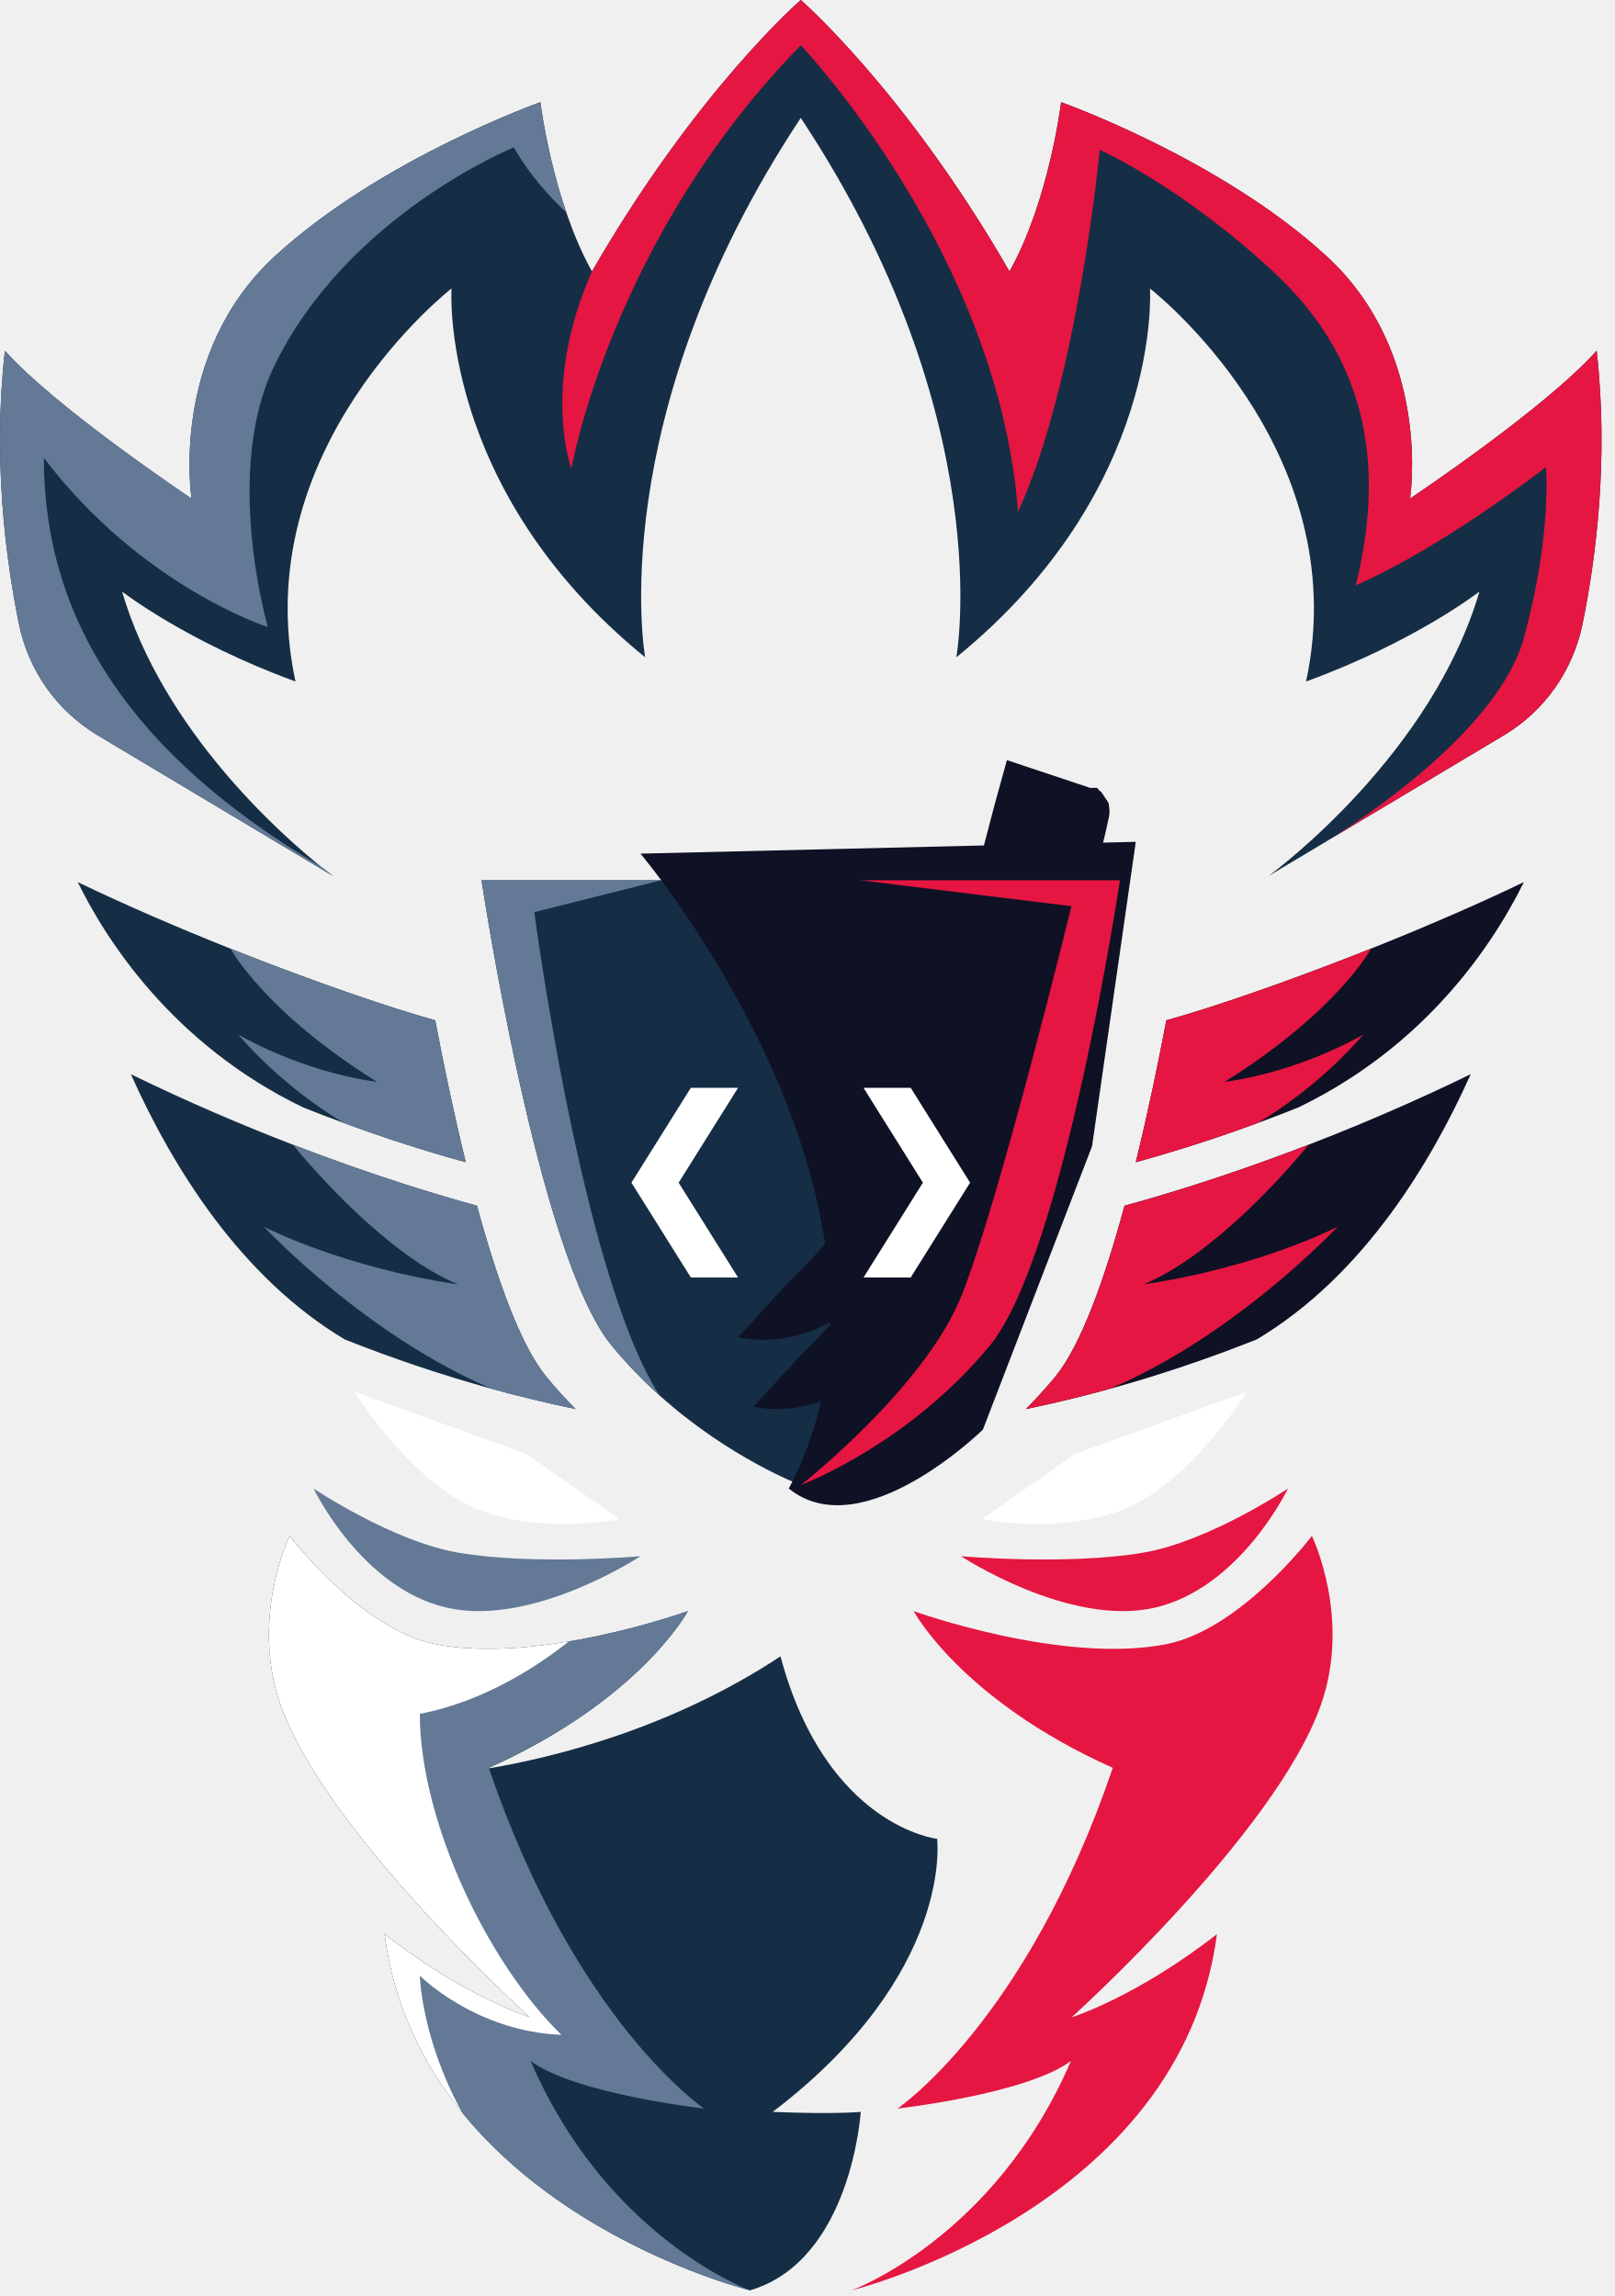
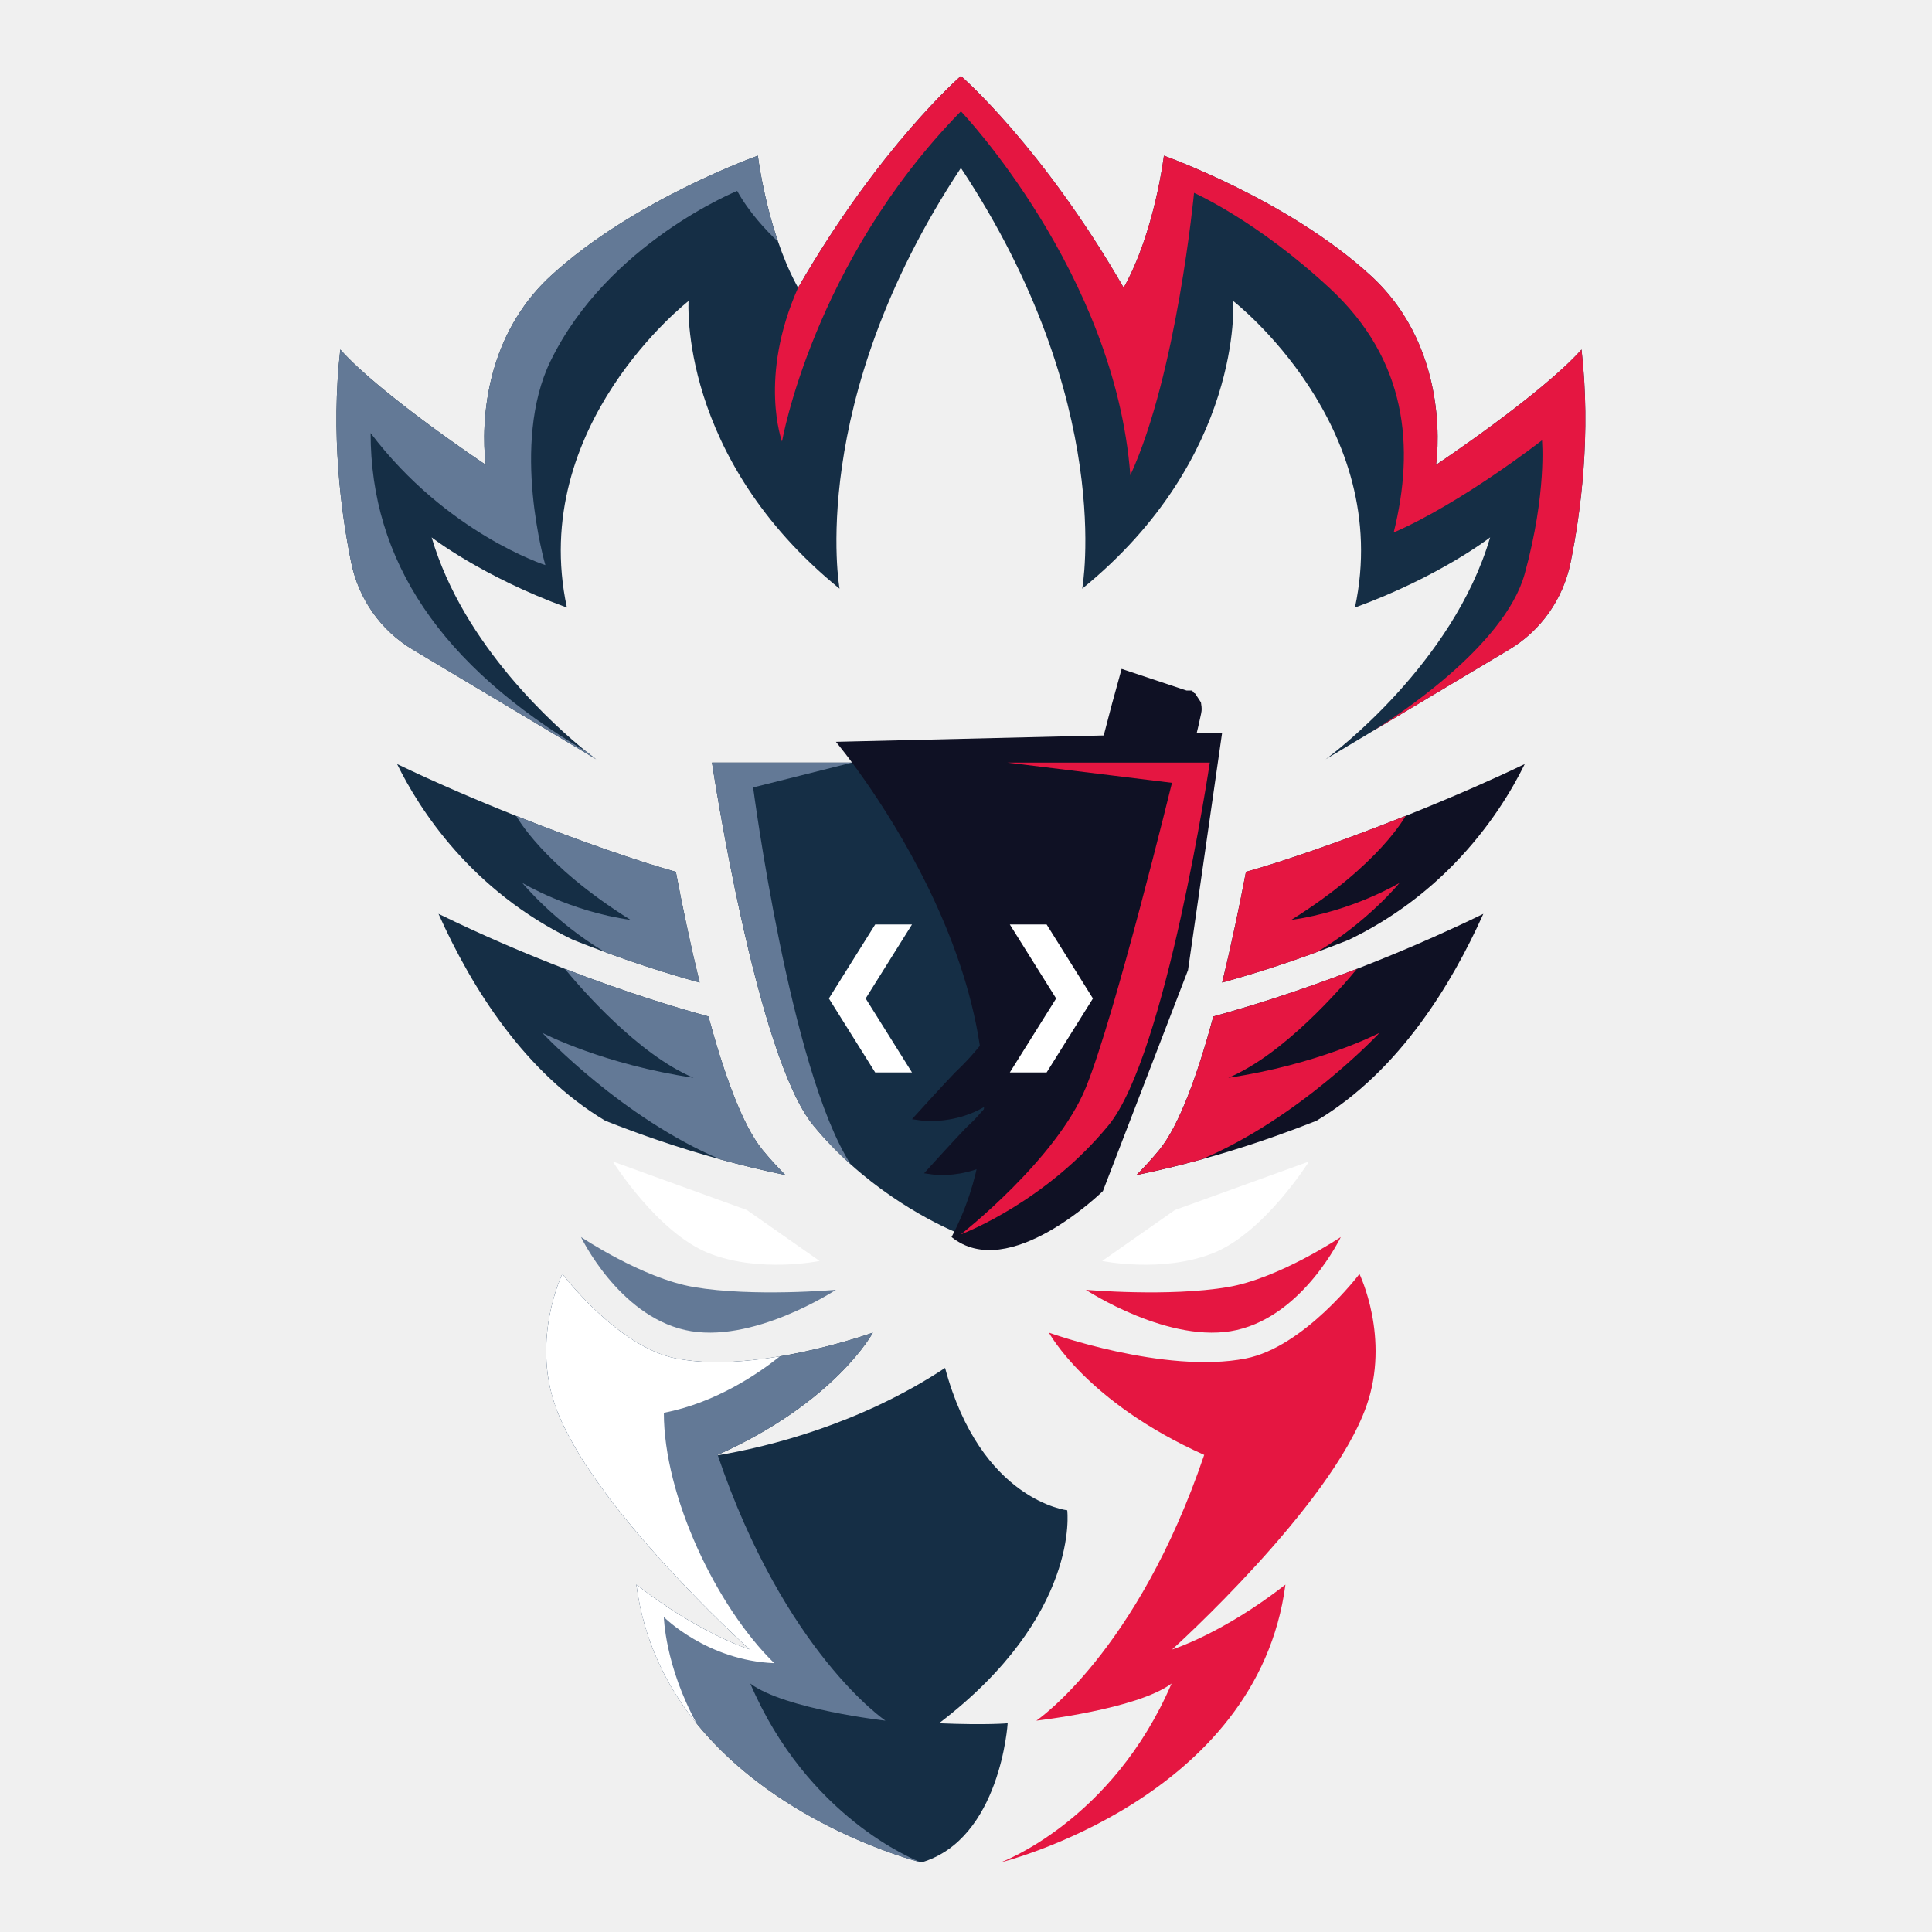
- <svg xmlns="http://www.w3.org/2000/svg" width="116" height="165" fill="none" viewBox="0 0 116 165">
-   <path fill="#152e45" d="M55.516 151.768c13.053-9.955 11.811-19.623 11.811-19.623s-7.967-.871-11.254-13.113c-7.916 5.235-16.402 7.281-20.944 8.05l-.014-.037c10.901-4.885 14.304-11.264 14.304-11.264s-10.66 3.846-18.13 2.38c-5.393-1.057-10.478-7.785-10.478-7.785s-2.868 5.891-.637 12.181c3.28 9.25 17.896 22.414 17.896 22.414s-4.63-1.442-10.439-5.976c2.593 19.776 26.253 25.599 26.253 25.599s-.049-.017-.135-.052l.135.052c7.295-2.148 7.955-12.826 7.955-12.826s-1.86.186-6.323 0" />
-   <path fill="#fff" d="M34.298 108.457c4.682 1.861 10.213.718 10.213.718l-6.699-4.692-12.355-4.471s4.118 6.568 8.84 8.445m46.463 0c-4.683 1.861-10.214.718-10.214.718l6.699-4.692 12.355-4.471s-4.117 6.568-8.84 8.445" />
-   <path fill="#637996" d="M32.099 115.534c6.156 1.413 13.917-3.699 13.917-3.699s-7.627.673-13.08-.252c-4.738-.804-10.406-4.612-10.406-4.612s3.412 7.151 9.569 8.563" />
-   <path fill="#152e45" d="M41.36 101.261a96 96 0 0 1-6.001-1.446 103 103 0 0 1-10.59-3.557c-7.366-4.4-12.266-12.14-15.37-19.064 4.143 2.025 8.096 3.7 11.64 5.066 5.84 2.255 10.58 3.666 13.23 4.389 1.429 5.255 3.127 10.034 4.985 12.294a33 33 0 0 0 2.106 2.318m-7.9-17.738a108 108 0 0 1-8.749-2.817c-1.01-.368-1.985-.746-2.937-1.124-9.391-4.538-14.164-12.06-16.189-16.19 3.528 1.698 7.338 3.333 10.98 4.784 6.058 2.41 11.652 4.309 14.703 5.146.574 3.04 1.326 6.638 2.192 10.2M80.462 63.26s-4.04 26.992-9.34 33.428c-5.707 6.942-13.109 9.85-13.567 10.028q-.024.008-.023.006s-5.078-1.893-10.143-6.437l-.012-.011a33 33 0 0 1-3.442-3.586c-5.294-6.436-9.34-33.428-9.34-33.428z" />
-   <path fill="#e51641" d="M69.045 111.835s7.762 5.112 13.918 3.699c6.155-1.412 9.568-8.562 9.568-8.562s-5.668 3.807-10.405 4.61c-5.453.926-13.081.253-13.081.253" />
-   <path fill="#e51641" d="M94.887 122.557c2.231-6.29-.637-12.181-.637-12.181s-5.086 6.728-10.477 7.785c-7.471 1.466-18.131-2.38-18.131-2.38s3.403 6.379 14.304 11.263c-6.182 18.213-15.464 24.484-15.464 24.484s9.269-1.038 12.458-3.419c-5.467 12.73-15.762 16.485-15.762 16.485s23.66-5.823 26.252-25.599c-5.808 4.534-10.439 5.976-10.439 5.976s14.617-13.164 17.896-22.414" />
-   <path fill="#637996" d="M53.855 164.583c-.678-.165-13.08-3.425-20.665-12.781-2.759-3.408-4.882-7.63-5.558-12.805 5.622 4.389 10.148 5.88 10.43 5.967-.442-.408-14.659-13.298-17.889-22.408-2.231-6.288.637-12.18.637-12.18s5.09 6.73 10.482 7.785c2.972.586 6.453.322 9.563-.194 4.704-.792 8.565-2.187 8.565-2.187s-3.402 6.38-14.302 11.262c6.179 18.214 15.461 24.485 15.461 24.485s-9.271-1.039-12.455-3.419c5.29 12.334 15.123 16.246 15.73 16.475" />
-   <path fill="#0f1124" d="M105.664 77.195c-1.492 3.316-3.392 6.826-5.783 10.062-2.588 3.51-5.754 6.712-9.593 9.001-4.864 1.928-10.486 3.752-16.584 5.003a34 34 0 0 0 2.105-2.318c1.853-2.26 3.557-7.039 4.98-12.294 3.9-1.067 12.294-3.608 22.092-8.135.918-.418 1.841-.86 2.783-1.32m3.815-13.802a36.2 36.2 0 0 1-6.511 9.208 34.3 34.3 0 0 1-9.684 6.982 111 111 0 0 1-11.686 3.94c.872-3.562 1.617-7.16 2.197-10.2 4.102-1.124 12.787-4.17 21.031-7.796a145 145 0 0 0 4.653-2.134" />
-   <path fill="#152e45" d="M113.701 44.828c-.683 3.35-2.719 6.259-5.645 8.009l-12.661 7.566c-.028.017-.063.035-.086.052l-.138.086-.063.04q-.017.008-.017.006l-3.953 2.364c.689-.505 11.732-8.784 15.151-20.44 0 0-4.636 3.613-12.455 6.464 3.597-16.763-11.216-28.242-11.216-28.242s.97 14.4-13.911 26.504c0 0 3.132-17.147-11.176-38.763-14.307 21.616-11.18 38.763-11.18 38.763C31.47 35.133 32.439 20.733 32.439 20.733s-14.807 11.48-11.21 28.242c-7.82-2.85-12.46-6.465-12.46-6.465 2.931 9.976 11.444 17.48 14.267 19.752.476.379.792.614.89.689L7.008 52.837a12.14 12.14 0 0 1-5.652-8.01C.41 40.165-.53 32.994.353 25.203 4.06 29.362 13.76 35.827 13.76 35.827S12.125 25.42 19.75 18.41c7.63-7.016 19.074-11.067 19.074-11.067s.465 3.85 1.865 7.929c.441 1.296.98 2.616 1.629 3.843.069.133.143.265.212.39C50.05 6.467 57.53 0 57.53 0s7.481 6.466 14.996 19.506c2.863-5.124 3.707-12.163 3.707-12.163s11.445 4.05 19.075 11.067c7.63 7.01 5.995 17.417 5.995 17.417s9.7-6.466 13.406-10.625c.883 7.791-.058 14.962-1.009 19.626" />
-   <path fill="#0f1124" d="M46.016 61.346s21.343 25.352 10.653 45.625c5.288 4.276 13.946-4.234 13.946-4.234l7.842-20.363 3.142-21.877z" />
-   <path fill="#0f1124" d="m79.7 64.676-.037-.279-.013-.1-.057-.086-.159-.244-.229-.342-.085-.127-.08-.026-.043-.054-.133-.167h-.484l-4.1-1.366-1.188-.397-.446-.148-.124.452L72.189 63l-.392 1.425-.331 1.26-.648 2.487-1.295 4.956-.168.624c-.378 1.396-.768 2.841-1.184 4.234-.478 1.618-.954 3.19-1.513 4.662a56 56 0 0 1-1.913 4.48c-.368.768-.76 1.522-1.1 2.167-.129.218-.263.456-.399.694-.275.483-.533.938-.813 1.367-.933 1.505-1.86 2.775-2.838 3.894-.175.205-.342.387-.509.568l-.302.332c-.072.068-.162.159-.252.249a10 10 0 0 1-.268.257q-.167.157-.323.315c-1.017 1.054-3.216 3.479-3.238 3.504l-.565.624.833.116c.014.002.327.045.833.045 1.118 0 3.293-.212 5.309-1.627q.123-.084.253-.159l.077-.046.037-.022.013-.008.013-.009.034-.024.348-.241c.266-.183.526-.362.787-.559l.005-.004.02-.015c.128-.103.243-.193.358-.284.248-.195.496-.39.736-.595l1.027-.904.024-.022.042-.04c.649-.638 1.32-1.3 1.938-2.01 1.307-1.43 2.404-2.97 3.393-4.418l.003-.005.014-.021c1.13-1.767 2.008-3.29 2.775-4.811 1.804-3.686 3.06-7.351 3.954-10.134.493-1.526.971-3.148 1.505-5.102l.135-.517c.177-.675.36-1.37.527-2.068l.302-1.276.147-.663.07-.317.01-.051c.023-.1.075-.338.04-.632" />
-   <path fill="#0f1124" d="m79.7 58.107-.04-.29-.013-.106-.058-.089-.167-.255-.239-.357-.088-.132-.083-.028-.046-.056-.139-.173h-.504l-4.28-1.427-1.24-.413-.464-.156-.13.473-.347 1.26-.41 1.487-.345 1.315-.676 2.595-1.351 5.172-.176.65a179 179 0 0 1-1.234 4.419c-.5 1.688-.997 3.33-1.58 4.866a59 59 0 0 1-1.997 4.674 66 66 0 0 1-1.148 2.262c-.133.227-.275.475-.416.724-.287.504-.557.979-.848 1.427-.974 1.57-1.941 2.896-2.962 4.063-.182.214-.356.403-.53.593-.115.124-.485.512-.58.606-.1.1-.19.185-.278.27q-.176.163-.338.327c-1.061 1.1-3.356 3.631-3.379 3.657l-.59.65.87.122c.014.002.34.047.87.047 1.166 0 3.435-.221 5.54-1.698.084-.06.174-.112.263-.166l.08-.048.038-.023.014-.008.013-.01.037-.025q.181-.127.362-.251c.279-.192.55-.378.823-.584l.004-.003.021-.016c.134-.108.253-.201.374-.296.258-.204.518-.408.768-.621l1.072-.944.026-.022.043-.042c.677-.667 1.377-1.356 2.022-2.099 1.364-1.491 2.508-3.098 3.54-4.61l.004-.005.014-.021c1.18-1.844 2.096-3.435 2.895-5.021 1.884-3.846 3.195-7.672 4.127-10.575a116 116 0 0 0 1.57-5.324l.142-.541c.185-.704.376-1.43.55-2.158l.315-1.33.153-.693.072-.33.012-.054c.023-.104.078-.352.041-.66" />
-   <path fill="#fff" d="M53.025 78.174h-3.39l-4.27 6.817 4.27 6.817h3.39l-4.269-6.817zm9.012 13.634h3.39l4.268-6.817-4.267-6.817h-3.391l4.268 6.817zm-21.704 54.423c-6.19-.24-10.171-4.251-10.171-4.251s.097 4.481 3.028 9.822c-2.759-3.408-4.882-7.63-5.558-12.805 5.622 4.389 10.148 5.88 10.43 5.967-.443-.407-14.659-13.298-17.889-22.408-2.231-6.288.637-12.18.637-12.18s5.089 6.73 10.482 7.785c2.971.586 6.453.321 9.563-.194-1.997 1.594-5.926 4.285-10.693 5.197 0 7.647 4.824 17.847 10.17 23.067" />
-   <path fill="#e51641" d="M113.701 44.828c-.683 3.35-2.719 6.259-5.645 8.009l-12.661 7.566c1.922-1.181 12.224-7.785 14.084-14.549 2.047-7.463 1.588-12.287 1.588-12.287s-7.348 5.741-13.664 8.495c1.961-7.893 1.239-15.896-5.893-22.51-6.729-6.242-12.5-8.783-12.5-8.783s-1.577 16.681-5.87 26.015C71.72 18.123 57.531 3.253 57.531 3.253c-13.624 13.94-16.48 30.428-16.48 30.428s-2.198-5.894 1.479-14.176C50.05 6.466 57.532 0 57.532 0s7.48 6.466 14.995 19.505c2.863-5.123 3.707-12.162 3.707-12.162s11.445 4.05 19.075 11.067c7.63 7.01 5.995 17.417 5.995 17.417s9.7-6.466 13.406-10.625c.883 7.791-.058 14.962-1.009 19.626" />
-   <path fill="#637996" d="M40.689 15.272c-1.096-1.027-2.668-2.696-3.77-4.682 0 0-11.898 4.813-17.192 15.662-3.74 7.659-.483 18.811-.483 18.811S10.18 42.172 3.147 32.901c0 11.691 6.379 21.398 19.89 29.361.476.378.79.614.889.688L7.006 52.837a12.14 12.14 0 0 1-5.65-8.01C.41 40.165-.531 32.994.353 25.203 4.06 29.362 13.76 35.827 13.76 35.827S12.125 25.42 19.75 18.41c7.63-7.017 19.074-11.067 19.074-11.067s.465 3.85 1.865 7.929" />
-   <path fill="#e51641" d="M80.462 63.26s-4.04 26.992-9.34 33.428c-5.707 6.942-13.109 9.85-13.567 10.028q-.024.008-.023.006s8.823-6.907 11.514-13.533 7.931-28.065 7.931-28.065L61.811 63.26z" />
-   <path fill="#637996" d="M38.388 65.55s3.402 26.021 8.99 34.724a33 33 0 0 1-3.443-3.585c-5.294-6.437-9.339-33.43-9.339-33.43h12.908zM33.46 83.523a108 108 0 0 1-8.749-2.817c-4.681-2.788-7.59-6.362-7.59-6.362s4.328 2.618 9.97 3.408c-8.128-5.074-10.526-9.576-10.526-9.576 6.058 2.41 11.652 4.309 14.703 5.146.574 3.04 1.326 6.638 2.192 10.2m7.9 17.739a96 96 0 0 1-6.001-1.446c-8.955-3.792-16.12-11.365-16.396-11.657.235.12 5.708 2.92 13.935 4.141-5.106-2.144-10.39-8.255-11.859-10.039 5.84 2.255 10.58 3.666 13.23 4.389 1.429 5.255 3.127 10.034 4.985 12.294a33 33 0 0 0 2.106 2.318" />
-   <path fill="#e51641" d="M81.603 83.523a107 107 0 0 0 8.749-2.817c4.681-2.788 7.59-6.362 7.59-6.362s-4.327 2.618-9.97 3.408c8.128-5.074 10.526-9.576 10.526-9.576-6.058 2.41-11.651 4.309-14.704 5.146a205 205 0 0 1-2.19 10.2m-7.9 17.739a96 96 0 0 0 6-1.446C88.66 96.023 95.825 88.45 96.1 88.158c-.236.12-5.709 2.92-13.935 4.141 5.105-2.144 10.389-8.255 11.858-10.039-5.84 2.255-10.58 3.666-13.23 4.389-1.428 5.255-3.126 10.034-4.985 12.294a33 33 0 0 1-2.105 2.318" />
+ <svg xmlns="http://www.w3.org/2000/svg" width="178" height="178" viewBox="0 0 178 178" fill="none">
+   <path d="M86.516 158.768C99.569 148.813 98.327 139.145 98.327 139.145C98.327 139.145 90.36 138.274 87.073 126.032C79.157 131.267 70.671 133.313 66.129 134.082C66.124 134.069 66.119 134.057 66.115 134.045C77.016 129.16 80.419 122.781 80.419 122.781C80.419 122.781 69.76 126.627 62.289 125.161C56.897 124.104 51.811 117.376 51.811 117.376C51.811 117.376 48.943 123.267 51.174 129.557C54.453 138.807 69.07 151.971 69.07 151.971C69.07 151.971 64.44 150.529 58.631 145.995C61.224 165.771 84.884 171.594 84.884 171.594C84.884 171.594 84.835 171.577 84.749 171.542C84.794 171.559 84.838 171.577 84.884 171.594C92.179 169.446 92.839 158.768 92.839 158.768C92.839 158.768 90.98 158.954 86.516 158.768Z" fill="#152E45" />
+   <path d="M65.298 115.457C69.98 117.318 75.511 116.175 75.511 116.175L68.812 111.483L56.457 107.012C56.457 107.012 60.575 113.58 65.298 115.457Z" fill="white" />
+   <path d="M111.76 115.457C107.077 117.318 101.546 116.175 101.546 116.175L108.245 111.483L120.6 107.012C120.6 107.012 116.483 113.58 111.76 115.457Z" fill="white" />
+   <path d="M63.099 122.534C69.254 123.947 77.016 118.835 77.016 118.835C77.016 118.835 69.388 119.508 63.936 118.583C59.198 117.779 53.53 113.971 53.53 113.971C53.53 113.971 56.942 121.122 63.099 122.534Z" fill="#637996" />
+   <path d="M72.36 108.261C70.306 107.836 68.298 107.349 66.359 106.815C62.55 105.765 58.992 104.538 55.768 103.258C48.403 98.858 43.503 91.119 40.4 84.194C44.542 86.219 48.495 87.895 52.04 89.26C57.88 91.515 62.618 92.926 65.269 93.649C66.698 98.904 68.396 103.683 70.254 105.943C70.937 106.769 71.643 107.544 72.36 108.261Z" fill="#152E45" />
+   <path d="M64.46 90.523C61.374 89.674 58.442 88.715 55.711 87.706C54.701 87.338 53.726 86.96 52.774 86.582C43.383 82.044 38.61 74.522 36.585 70.392C40.113 72.09 43.923 73.725 47.565 75.176C53.623 77.586 59.217 79.485 62.268 80.322C62.842 83.363 63.594 86.96 64.46 90.523Z" fill="#152E45" />
+   <path d="M111.462 70.26C111.462 70.26 107.423 97.252 102.122 103.688C96.415 110.63 89.013 113.538 88.555 113.716C88.537 113.722 88.532 113.722 88.532 113.722C88.532 113.722 83.454 111.829 78.389 107.285L78.377 107.274C77.207 106.224 76.043 105.031 74.935 103.688C69.641 97.252 65.596 70.26 65.596 70.26H111.462Z" fill="#152E45" />
+   <path d="M100.045 118.835C100.045 118.835 107.807 123.947 113.963 122.534C120.118 121.122 123.531 113.972 123.531 113.972C123.531 113.972 117.863 117.779 113.126 118.582C107.673 119.508 100.045 118.835 100.045 118.835Z" fill="#E51641" />
+   <path d="M125.887 129.557C128.118 123.267 125.25 117.376 125.25 117.376C125.25 117.376 120.164 124.104 114.773 125.161C107.302 126.627 96.642 122.781 96.642 122.781C96.642 122.781 100.045 129.16 110.946 134.044C104.764 152.257 95.482 158.528 95.482 158.528C95.482 158.528 104.751 157.49 107.94 155.109C102.473 167.839 92.178 171.594 92.178 171.594C92.178 171.594 115.837 165.771 118.43 145.995C112.622 150.529 107.991 151.971 107.991 151.971C107.991 151.971 122.608 138.807 125.887 129.557Z" fill="#E51641" />
+   <path d="M84.855 171.583C84.177 171.418 71.775 168.158 64.19 158.802C61.431 155.394 59.308 151.172 58.632 145.997C64.254 150.386 68.78 151.877 69.061 151.964C68.619 151.556 54.403 138.666 51.173 129.556C48.942 123.268 51.81 117.376 51.81 117.376C51.81 117.376 56.899 124.106 62.292 125.161C65.264 125.747 68.746 125.483 71.855 124.967C76.559 124.175 80.42 122.78 80.42 122.78C80.42 122.78 77.018 129.16 66.118 134.042C72.297 152.256 81.579 158.527 81.579 158.527C81.579 158.527 72.308 157.488 69.124 155.108C74.413 167.442 84.247 171.354 84.855 171.583Z" fill="#637996" />
+   <path d="M136.664 84.195C135.172 87.51 133.272 91.021 130.881 94.257C128.293 97.768 125.127 100.969 121.289 103.258C116.424 105.185 110.802 107.01 104.704 108.261C105.421 107.543 106.126 106.769 106.809 105.943C108.662 103.683 110.366 98.904 111.788 93.649C115.689 92.582 124.083 90.041 133.881 85.514C134.799 85.096 135.722 84.654 136.664 84.195Z" fill="#0F1124" />
+   <path d="M140.479 70.392C139.32 72.756 137.265 76.215 133.968 79.6C131.495 82.141 128.311 84.637 124.284 86.582C120.761 87.987 116.826 89.364 112.598 90.523C113.47 86.96 114.215 83.363 114.795 80.322C118.897 79.198 127.582 76.152 135.825 72.526C137.404 71.832 138.97 71.121 140.479 70.392Z" fill="#0F1124" />
+   <path d="M144.701 51.828C144.018 55.178 141.982 58.087 139.056 59.837L126.395 67.403C126.367 67.421 126.332 67.438 126.309 67.455L126.171 67.541L126.108 67.581C126.096 67.587 126.091 67.587 126.091 67.587L122.138 69.951C122.827 69.446 133.87 61.167 137.289 49.51C137.289 49.51 132.653 53.124 124.834 55.975C128.431 39.212 113.618 27.733 113.618 27.733C113.618 27.733 114.588 42.133 99.707 54.237C99.707 54.237 102.839 37.09 88.531 15.474C74.224 37.09 77.351 54.237 77.351 54.237C62.469 42.133 63.439 27.733 63.439 27.733C63.439 27.733 48.632 39.212 52.229 55.975C44.41 53.124 39.768 49.51 39.768 49.51C42.7 59.486 51.214 66.99 54.036 69.262C54.512 69.641 54.828 69.876 54.926 69.951L38.008 59.837C35.082 58.087 33.039 55.178 32.356 51.828C31.41 47.164 30.47 39.993 31.353 32.202C35.059 36.361 44.76 42.827 44.76 42.827C44.76 42.827 43.125 32.42 50.749 25.41C58.379 18.394 69.824 14.343 69.824 14.343C69.824 14.343 70.289 18.192 71.689 22.272C72.13 23.568 72.669 24.888 73.318 26.115C73.386 26.248 73.461 26.38 73.53 26.506C81.051 13.466 88.531 7 88.531 7C88.531 7 96.012 13.466 103.527 26.506C106.39 21.382 107.234 14.343 107.234 14.343C107.234 14.343 118.679 18.394 126.309 25.41C133.939 32.42 132.304 42.827 132.304 42.827C132.304 42.827 142.004 36.361 145.71 32.202C146.593 39.993 145.652 47.164 144.701 51.828Z" fill="#152E45" />
+   <path d="M77.016 68.346C77.016 68.346 98.359 93.698 87.668 113.971C92.957 118.247 101.615 109.737 101.615 109.737L109.457 89.374L112.599 67.497L77.016 68.346Z" fill="#0F1124" />
+   <path d="M110.699 71.676L110.663 71.397L110.65 71.296L110.593 71.211L110.434 70.967L110.205 70.625L110.12 70.498L110.041 70.472L109.997 70.418L109.864 70.251H109.65H109.381L105.28 68.885L104.092 68.488L103.646 68.34L103.522 68.793L103.189 70L102.797 71.425L102.466 72.685L101.817 75.172L100.523 80.128L100.355 80.752C99.977 82.148 99.587 83.593 99.171 84.986C98.693 86.604 98.217 88.177 97.658 89.648C97.038 91.278 96.394 92.785 95.745 94.127C95.377 94.896 94.984 95.65 94.644 96.295C94.516 96.513 94.382 96.751 94.246 96.989C93.971 97.472 93.713 97.927 93.433 98.356C92.5 99.861 91.573 101.131 90.595 102.25C90.42 102.455 90.253 102.637 90.086 102.818C89.978 102.937 89.88 103.043 89.784 103.15C89.712 103.218 89.622 103.309 89.531 103.399C89.437 103.494 89.349 103.577 89.264 103.656C89.153 103.762 89.044 103.865 88.941 103.971C87.924 105.025 85.725 107.45 85.703 107.475L85.138 108.099L85.971 108.215C85.984 108.217 86.298 108.26 86.804 108.26C87.922 108.26 90.097 108.048 92.113 106.633C92.194 106.576 92.28 106.525 92.366 106.474L92.442 106.428L92.48 106.406L92.493 106.398L92.506 106.389L92.54 106.365C92.656 106.284 92.771 106.204 92.888 106.123C93.154 105.941 93.414 105.762 93.675 105.565L93.68 105.561L93.7 105.546C93.828 105.443 93.943 105.353 94.058 105.262C94.305 105.067 94.554 104.872 94.794 104.667L95.821 103.763L95.845 103.741L95.887 103.701C96.536 103.062 97.206 102.402 97.825 101.691C99.132 100.261 100.229 98.722 101.218 97.273L101.221 97.268L101.235 97.247C102.365 95.48 103.243 93.956 104.01 92.436C105.814 88.75 107.07 85.085 107.964 82.302C108.457 80.776 108.935 79.154 109.469 77.2L109.604 76.683C109.781 76.008 109.964 75.312 110.131 74.615L110.433 73.339L110.58 72.676L110.649 72.359L110.66 72.308C110.682 72.208 110.735 71.97 110.699 71.676Z" fill="#0F1124" />
+   <path d="M110.699 65.107L110.661 64.817L110.647 64.711L110.589 64.622L110.422 64.367L110.183 64.01L110.095 63.878L110.012 63.85L109.966 63.794L109.827 63.621H109.604H109.323L105.043 62.194L103.803 61.781L103.339 61.625L103.208 62.098L102.862 63.358L102.452 64.845L102.107 66.16L101.431 68.755L100.08 73.927L99.904 74.578C99.51 76.035 99.103 77.543 98.67 78.996C98.169 80.684 97.673 82.326 97.09 83.862C96.442 85.562 95.772 87.135 95.093 88.536C94.71 89.338 94.299 90.124 93.945 90.798C93.811 91.025 93.67 91.273 93.529 91.522C93.242 92.026 92.972 92.501 92.681 92.949C91.707 94.519 90.74 95.845 89.719 97.012C89.537 97.226 89.363 97.415 89.188 97.605C89.074 97.729 88.704 98.117 88.609 98.211C88.51 98.311 88.419 98.396 88.331 98.48C88.214 98.59 88.1 98.698 87.993 98.808C86.932 99.907 84.637 102.439 84.614 102.465L84.024 103.115L84.894 103.237C84.908 103.239 85.235 103.284 85.763 103.284C86.93 103.284 89.199 103.063 91.303 101.586C91.388 101.527 91.478 101.474 91.567 101.42L91.647 101.372L91.685 101.349L91.699 101.341L91.712 101.331L91.749 101.306C91.869 101.221 91.991 101.138 92.112 101.054C92.39 100.863 92.661 100.677 92.934 100.471L92.938 100.468L92.959 100.452C93.093 100.344 93.213 100.25 93.333 100.156C93.591 99.952 93.851 99.748 94.101 99.535L95.172 98.591L95.199 98.569L95.242 98.527C95.919 97.86 96.619 97.171 97.264 96.428C98.628 94.937 99.772 93.33 100.805 91.818L100.809 91.813L100.822 91.792C102.001 89.948 102.918 88.357 103.717 86.771C105.601 82.925 106.912 79.099 107.844 76.196C108.36 74.603 108.859 72.911 109.414 70.872L109.556 70.331C109.741 69.627 109.932 68.901 110.106 68.173L110.421 66.842L110.574 66.15L110.646 65.82L110.658 65.766C110.681 65.662 110.736 65.414 110.699 65.107Z" fill="#0F1124" />
+   <path d="M84.025 85.174H80.634L76.366 91.991L80.634 98.808H84.025L79.756 91.991L84.025 85.174Z" fill="white" />
+   <path d="M93.037 98.808H96.428L100.695 91.991L96.428 85.174H93.037L97.305 91.991L93.037 98.808Z" fill="white" />
+   <path d="M71.333 153.231C65.142 152.991 61.162 148.98 61.162 148.98C61.162 148.98 61.259 153.461 64.19 158.802C61.431 155.394 59.308 151.172 58.632 145.997C64.254 150.386 68.78 151.877 69.061 151.964C68.619 151.557 54.403 138.666 51.173 129.556C48.942 123.268 51.81 117.376 51.81 117.376C51.81 117.376 56.899 124.106 62.292 125.161C65.263 125.747 68.745 125.482 71.855 124.967C69.858 126.561 65.928 129.252 61.162 130.164C61.162 137.811 65.986 148.011 71.333 153.231Z" fill="white" />
+   <path d="M144.701 51.828C144.018 55.178 141.982 58.087 139.056 59.837L126.395 67.403C128.316 66.222 138.619 59.618 140.479 52.854C142.526 45.391 142.067 40.567 142.067 40.567C142.067 40.567 134.719 46.308 128.403 49.062C130.364 41.169 129.642 33.166 122.51 26.552C115.781 20.309 110.01 17.768 110.01 17.768C110.01 17.768 108.433 34.451 104.141 43.785C102.719 25.123 88.531 10.253 88.531 10.253C74.907 24.193 72.05 40.681 72.05 40.681C72.05 40.681 69.853 34.787 73.53 26.505C81.051 13.466 88.531 7 88.531 7C88.531 7 96.012 13.466 103.527 26.505C106.39 21.382 107.234 14.343 107.234 14.343C107.234 14.343 118.679 18.394 126.309 25.41C133.939 32.42 132.304 42.827 132.304 42.827C132.304 42.827 142.004 36.361 145.71 32.202C146.593 39.993 145.652 47.164 144.701 51.828Z" fill="#E51641" />
+   <path d="M71.689 22.272C70.593 21.245 69.021 19.576 67.919 17.59C67.919 17.59 56.021 22.403 50.727 33.252C46.986 40.911 50.244 52.063 50.244 52.063C50.244 52.063 41.18 49.172 34.147 39.901C34.147 51.592 40.526 61.299 54.036 69.262C54.513 69.64 54.828 69.876 54.925 69.95L38.007 59.837C35.082 58.087 33.039 55.178 32.357 51.828C31.41 47.164 30.469 39.993 31.353 32.202C35.059 36.361 44.76 42.827 44.76 42.827C44.76 42.827 43.125 32.42 50.749 25.41C58.379 18.393 69.824 14.343 69.824 14.343C69.824 14.343 70.288 18.193 71.689 22.272Z" fill="#637996" />
+   <path d="M111.462 70.26C111.462 70.26 107.423 97.252 102.122 103.688C96.415 110.63 89.013 113.538 88.555 113.716C88.537 113.722 88.532 113.722 88.532 113.722C88.532 113.722 97.355 106.815 100.046 100.189C102.736 93.563 107.977 72.124 107.977 72.124L92.811 70.26H111.462Z" fill="#E51641" />
+   <path d="M69.388 72.549C69.388 72.549 72.79 98.571 78.377 107.274C77.207 106.224 76.043 105.031 74.936 103.689C69.641 97.252 65.596 70.26 65.596 70.26H78.504L69.388 72.549Z" fill="#637996" />
+   <path d="M64.46 90.523C61.374 89.674 58.442 88.715 55.711 87.706C51.03 84.918 48.121 81.344 48.121 81.344C48.121 81.344 52.449 83.962 58.092 84.752C49.964 79.678 47.565 75.176 47.565 75.176C53.623 77.586 59.217 79.485 62.268 80.322C62.842 83.363 63.594 86.96 64.46 90.523Z" fill="#637996" />
+   <path d="M72.36 108.261C70.306 107.836 68.298 107.349 66.359 106.815C57.404 103.023 50.238 95.45 49.963 95.158C50.198 95.279 55.671 98.077 63.898 99.299C58.792 97.155 53.508 91.044 52.039 89.26C57.88 91.515 62.618 92.926 65.269 93.649C66.698 98.904 68.395 103.683 70.254 105.943C70.937 106.769 71.643 107.544 72.36 108.261Z" fill="#637996" />
+   <path d="M112.603 90.523C115.69 89.674 118.622 88.715 121.352 87.706C126.033 84.918 128.942 81.344 128.942 81.344C128.942 81.344 124.615 83.962 118.972 84.752C127.1 79.678 129.498 75.176 129.498 75.176C123.44 77.586 117.847 79.485 114.794 80.322C114.221 83.363 113.47 86.96 112.603 90.523Z" fill="#E51641" />
+   <path d="M104.704 108.261C106.758 107.836 108.765 107.349 110.704 106.815C119.659 103.023 126.825 95.45 127.1 95.158C126.865 95.279 121.392 98.077 113.166 99.299C118.271 97.155 123.555 91.044 125.024 89.26C119.184 91.515 114.444 92.926 111.795 93.649C110.366 98.904 108.668 103.683 106.809 105.943C106.126 106.769 105.421 107.544 104.704 108.261Z" fill="#E51641" />
</svg>
